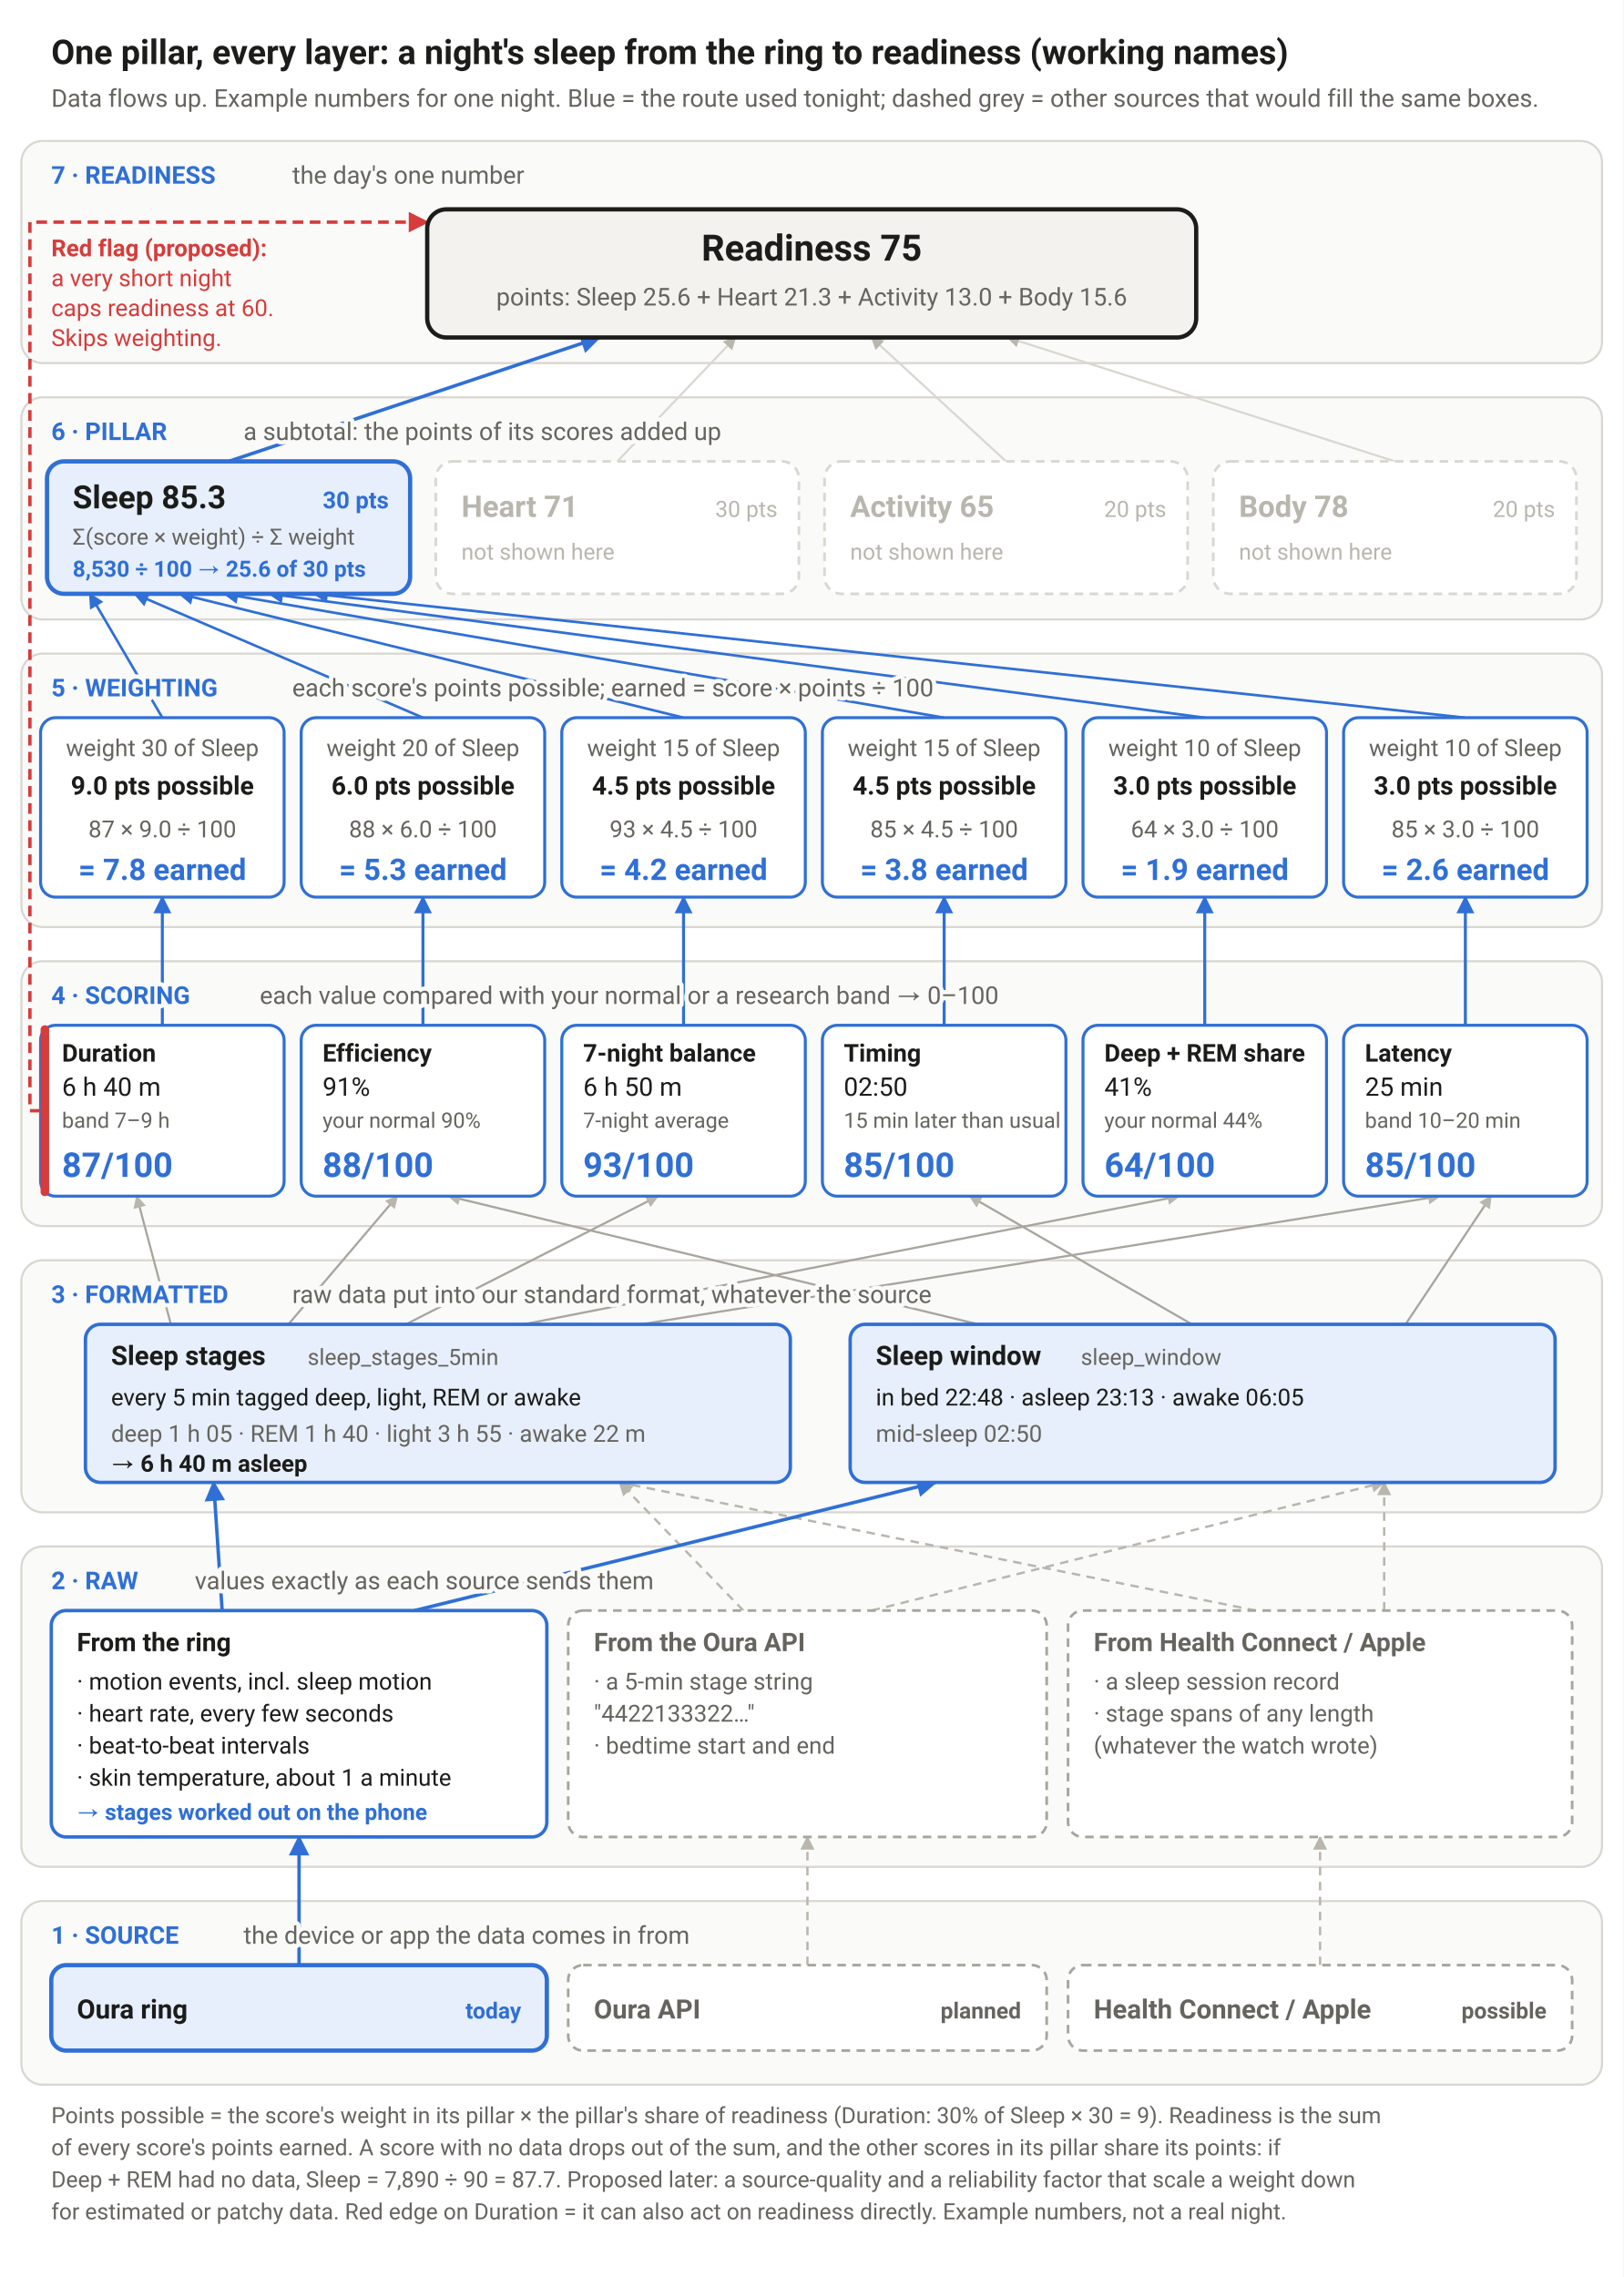
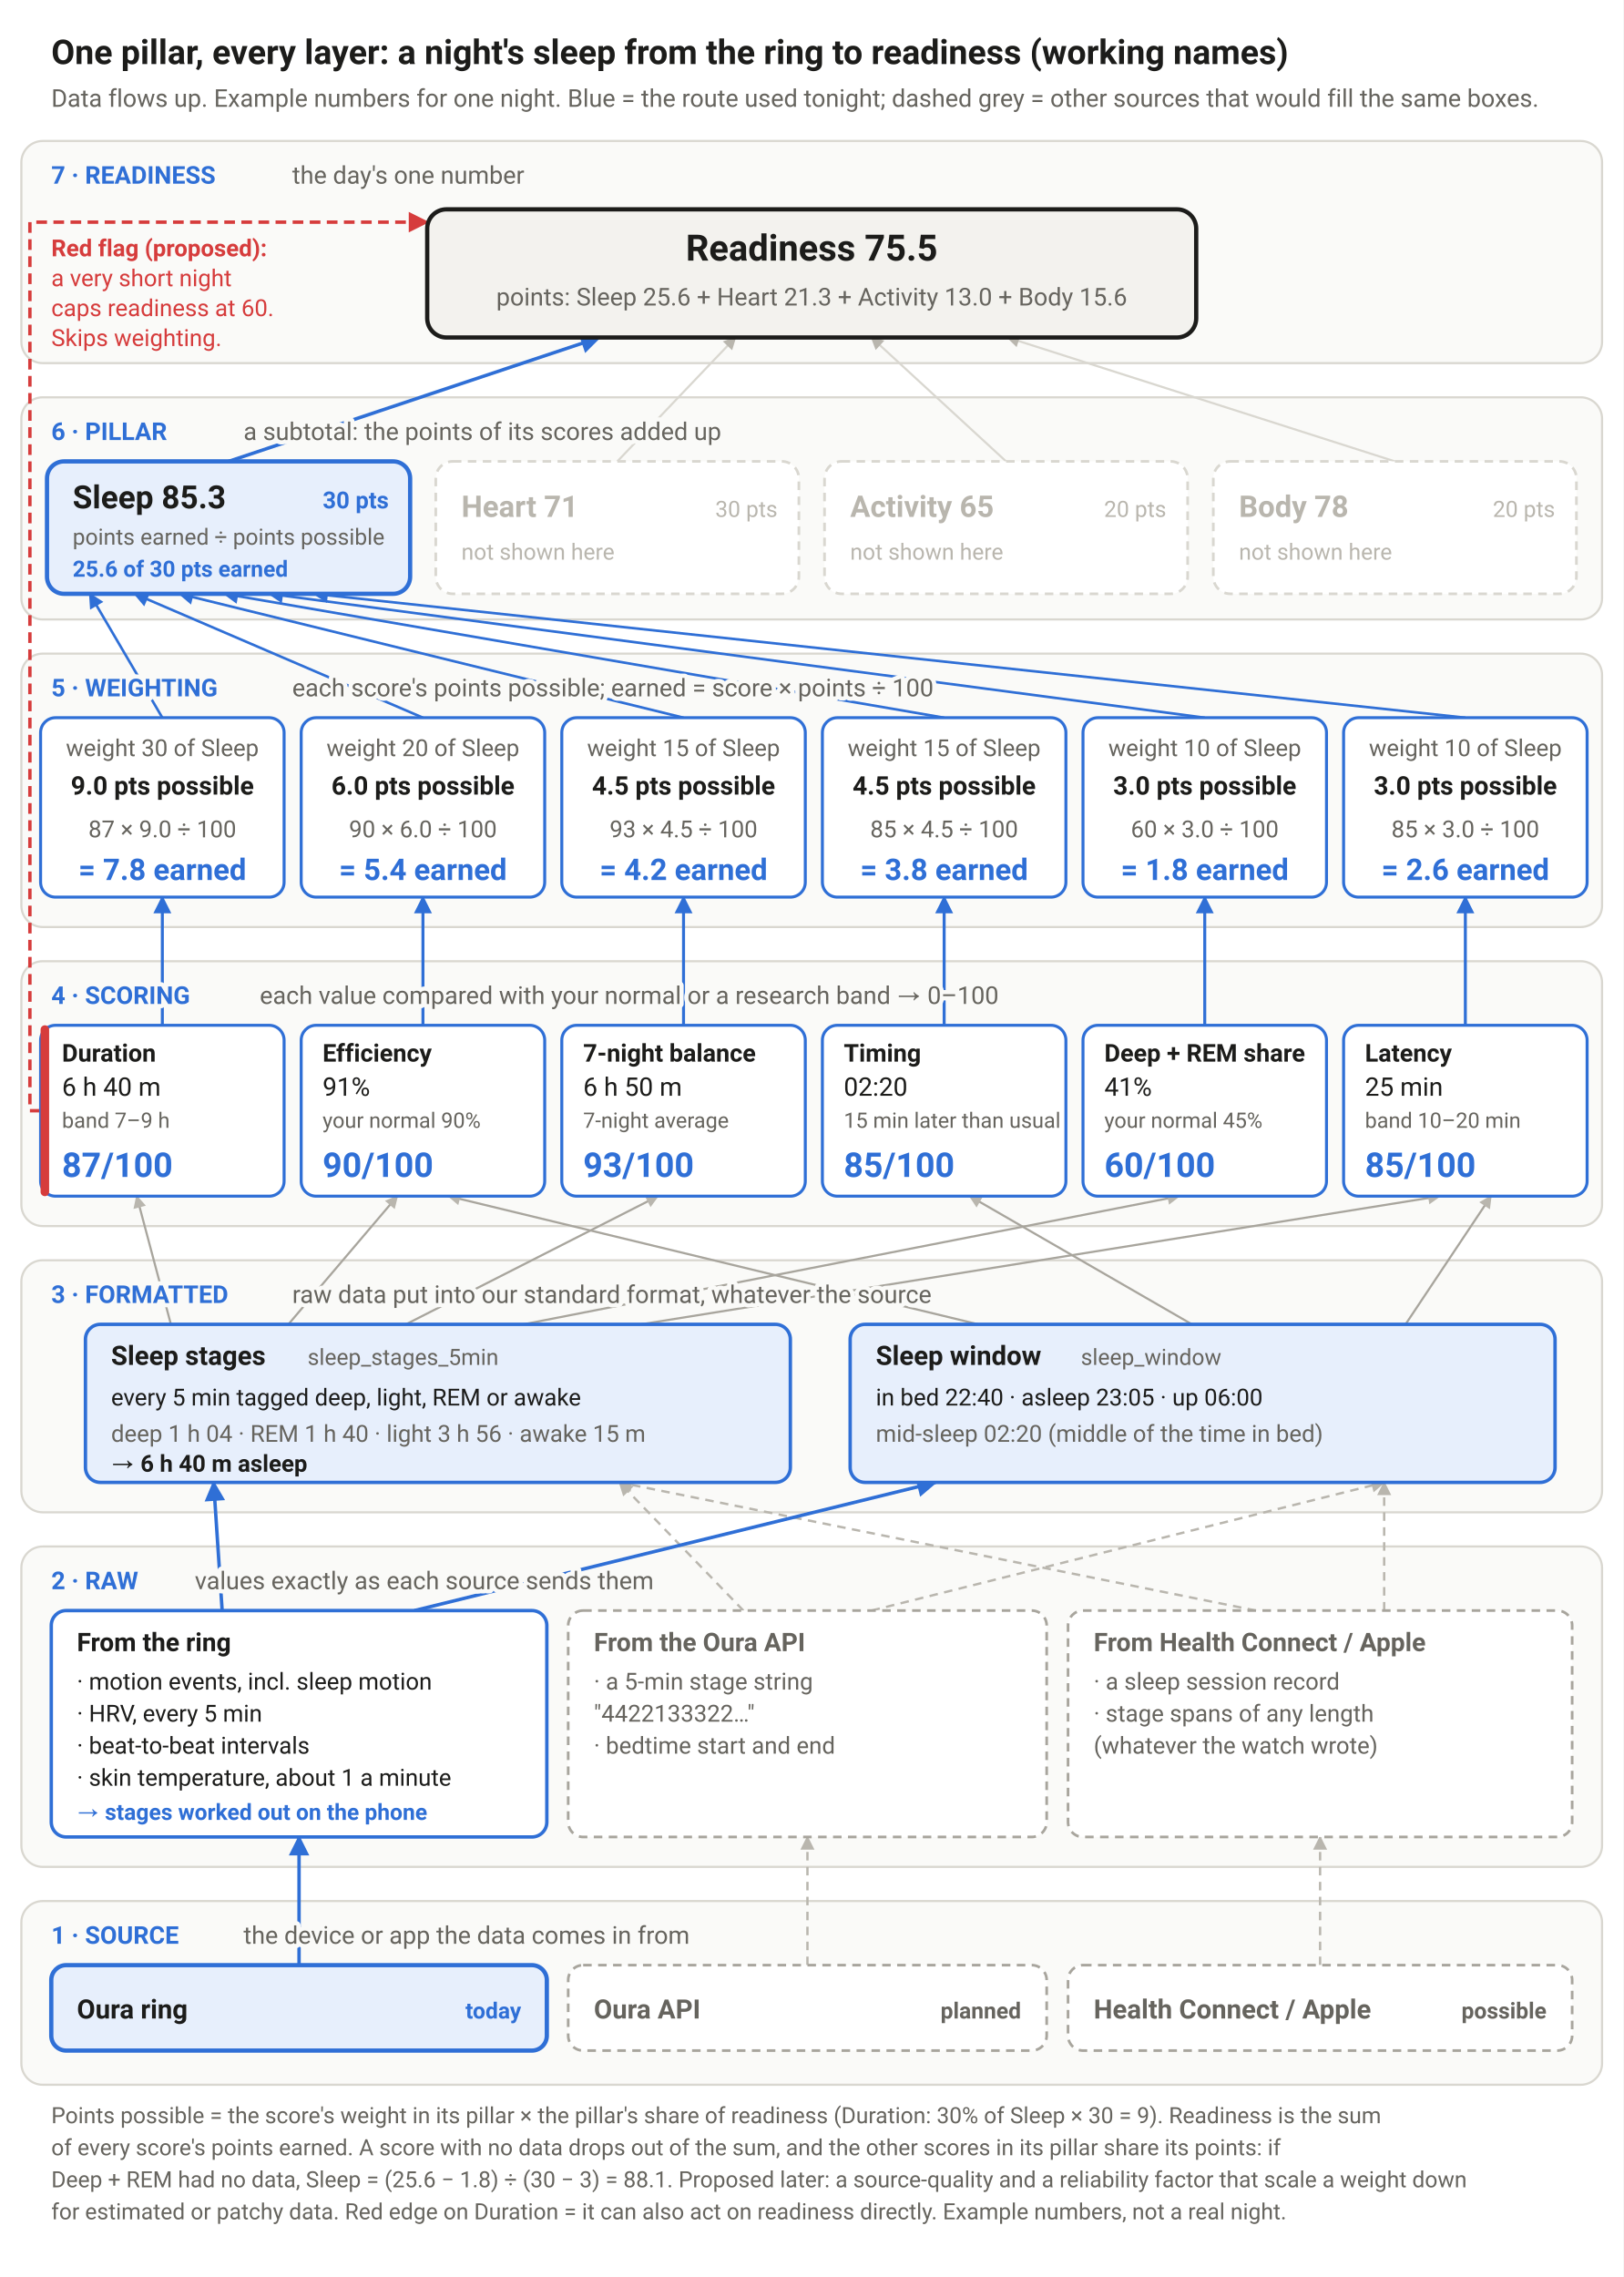
<svg xmlns="http://www.w3.org/2000/svg" width="760" height="1066" viewBox="0 0 760 1066" font-family="-apple-system, BlinkMacSystemFont, Segoe UI, Roboto, Helvetica, Arial, sans-serif">
  <defs>
    <marker id="aB" viewBox="0 0 10 10" refX="9" refY="5" markerWidth="6" markerHeight="6" orient="auto-start-reverse">
      <path d="M0 0L10 5L0 10z" fill="#2f6fd6" />
    </marker>
    <marker id="aG" viewBox="0 0 10 10" refX="9" refY="5" markerWidth="6" markerHeight="6" orient="auto-start-reverse">
      <path d="M0 0L10 5L0 10z" fill="#b9b6ae" />
    </marker>
    <marker id="aR" viewBox="0 0 10 10" refX="9" refY="5" markerWidth="6" markerHeight="6" orient="auto-start-reverse">
      <path d="M0 0L10 5L0 10z" fill="#d63c3c" />
    </marker>
  </defs>
  <rect width="760" height="1066" fill="#ffffff" />
  <rect x="10" y="66" width="740" height="104" rx="10" fill="#fafaf8" stroke="#d9d7d0" stroke-width="1" />
  <rect x="10" y="186" width="740" height="104" rx="10" fill="#fafaf8" stroke="#d9d7d0" stroke-width="1" />
  <rect x="10" y="306" width="740" height="128" rx="10" fill="#fafaf8" stroke="#d9d7d0" stroke-width="1" />
  <rect x="10" y="450" width="740" height="124" rx="10" fill="#fafaf8" stroke="#d9d7d0" stroke-width="1" />
  <rect x="10" y="590" width="740" height="118" rx="10" fill="#fafaf8" stroke="#d9d7d0" stroke-width="1" />
  <rect x="10" y="724" width="740" height="150" rx="10" fill="#fafaf8" stroke="#d9d7d0" stroke-width="1" />
  <rect x="10" y="890" width="740" height="86" rx="10" fill="#fafaf8" stroke="#d9d7d0" stroke-width="1" />
  <path d="M19 520H14V104H200" fill="none" stroke="#d63c3c" stroke-width="1.6" stroke-dasharray="5 3" marker-end="url(#aR)" />
  <path d="M618 920V860" fill="none" stroke="#b9b6ae" stroke-width="1.1" stroke-dasharray="4 3" marker-end="url(#aG)" />
  <path d="M378 920V860" fill="none" stroke="#b9b6ae" stroke-width="1.1" stroke-dasharray="4 3" marker-end="url(#aG)" />
  <path d="M140 920V860" fill="none" stroke="#2f6fd6" stroke-width="1.6" marker-end="url(#aB)" />
  <path d="M648 754L648 694" fill="none" stroke="#b9b6ae" stroke-width="1.1" stroke-dasharray="4 3" marker-end="url(#aG)" />
  <path d="M588 754L290 694" fill="none" stroke="#b9b6ae" stroke-width="1.1" stroke-dasharray="4 3" marker-end="url(#aG)" />
  <path d="M408 754L648 694" fill="none" stroke="#b9b6ae" stroke-width="1.1" stroke-dasharray="4 3" marker-end="url(#aG)" />
  <path d="M348 754L290 694" fill="none" stroke="#b9b6ae" stroke-width="1.1" stroke-dasharray="4 3" marker-end="url(#aG)" />
  <path d="M194 754L438 694" fill="none" stroke="#2f6fd6" stroke-width="1.6" marker-end="url(#aB)" />
  <path d="M104 754L100 694" fill="none" stroke="#2f6fd6" stroke-width="1.6" marker-end="url(#aB)" />
  <path d="M658 620L698 560" fill="none" stroke="#a8a59d" stroke-width="1" marker-end="url(#aG)" />
  <path d="M558 620L454 560" fill="none" stroke="#a8a59d" stroke-width="1" marker-end="url(#aG)" />
  <path d="M458 620L210 560" fill="none" stroke="#a8a59d" stroke-width="1" marker-end="url(#aG)" />
  <path d="M300 620L674 560" fill="none" stroke="#a8a59d" stroke-width="1" marker-end="url(#aG)" />
  <path d="M245 620L552 560" fill="none" stroke="#a8a59d" stroke-width="1" marker-end="url(#aG)" />
  <path d="M190 620L308 560" fill="none" stroke="#a8a59d" stroke-width="1" marker-end="url(#aG)" />
  <path d="M135 620L186 560" fill="none" stroke="#a8a59d" stroke-width="1" marker-end="url(#aG)" />
  <path d="M80 620L64 560" fill="none" stroke="#a8a59d" stroke-width="1" marker-end="url(#aG)" />
  <path d="M686 480V420" fill="none" stroke="#2f6fd6" stroke-width="1.4" marker-end="url(#aB)" />
  <path d="M564 480V420" fill="none" stroke="#2f6fd6" stroke-width="1.4" marker-end="url(#aB)" />
  <path d="M442 480V420" fill="none" stroke="#2f6fd6" stroke-width="1.4" marker-end="url(#aB)" />
  <path d="M320 480V420" fill="none" stroke="#2f6fd6" stroke-width="1.4" marker-end="url(#aB)" />
  <path d="M198 480V420" fill="none" stroke="#2f6fd6" stroke-width="1.4" marker-end="url(#aB)" />
  <path d="M76 480V420" fill="none" stroke="#2f6fd6" stroke-width="1.4" marker-end="url(#aB)" />
  <path d="M686 336L147 278" fill="none" stroke="#2f6fd6" stroke-width="1.2" marker-end="url(#aB)" />
  <path d="M564 336L126 278" fill="none" stroke="#2f6fd6" stroke-width="1.2" marker-end="url(#aB)" />
  <path d="M442 336L105 278" fill="none" stroke="#2f6fd6" stroke-width="1.2" marker-end="url(#aB)" />
  <path d="M320 336L84 278" fill="none" stroke="#2f6fd6" stroke-width="1.2" marker-end="url(#aB)" />
  <path d="M198 336L63 278" fill="none" stroke="#2f6fd6" stroke-width="1.2" marker-end="url(#aB)" />
  <path d="M76 336L42 278" fill="none" stroke="#2f6fd6" stroke-width="1.2" marker-end="url(#aB)" />
  <path d="M653.0 216L471.7 158" fill="none" stroke="#d9d7d0" stroke-width="1" marker-end="url(#aG)" />
  <path d="M471.0 216L408 158" fill="none" stroke="#d9d7d0" stroke-width="1" marker-end="url(#aG)" />
  <path d="M289.0 216L344.3 158" fill="none" stroke="#d9d7d0" stroke-width="1" marker-end="url(#aG)" />
  <path d="M107.0 216L280.6 158" fill="none" stroke="#2f6fd6" stroke-width="1.6" marker-end="url(#aB)" />
  <text x="24" y="30" font-size="16" font-weight="700" fill="#1c1c1a">One pillar, every layer: a night's sleep from the ring to readiness (working names)</text>
  <text x="24" y="50" font-size="11.5" fill="#66645e">Data flows up. Example numbers for one night. Blue = the route used tonight; dashed grey = other sources that would fill the same boxes.</text>
  <text x="24" y="86" font-size="11.5" stroke="#fafaf8" stroke-width="4" paint-order="stroke" stroke-linejoin="round" font-weight="700" fill="#2f6fd6">7 · READINESS</text>
  <text x="136.8" y="86" font-size="11.5" stroke="#fafaf8" stroke-width="4" paint-order="stroke" stroke-linejoin="round" fill="#66645e">the day's one number</text>
  <rect x="200" y="98" width="360" height="60" rx="9" fill="#f3f2ee" stroke="#1c1c1a" stroke-width="2" />
-   <text x="380" y="122" font-size="17" font-weight="700" text-anchor="middle" fill="#1c1c1a">Readiness 75</text>
+   <text x="380" y="122" font-size="17" font-weight="700" text-anchor="middle" fill="#1c1c1a">Readiness 75.5</text>
  <text x="380" y="143" font-size="11.5" text-anchor="middle" fill="#66645e">points: Sleep 25.6 + Heart 21.3 + Activity 13.0 + Body 15.6</text>
  <text x="24" y="206" font-size="11.5" stroke="#fafaf8" stroke-width="4" paint-order="stroke" stroke-linejoin="round" font-weight="700" fill="#2f6fd6">6 · PILLAR</text>
  <text x="114" y="206" font-size="11.5" stroke="#fafaf8" stroke-width="4" paint-order="stroke" stroke-linejoin="round" fill="#66645e">a subtotal: the points of its scores added up</text>
  <rect x="22" y="216" width="170" height="62" rx="8" fill="#e7effc" stroke="#2f6fd6" stroke-width="2" />
  <text x="34" y="238" font-size="15" font-weight="700" fill="#1c1c1a">Sleep 85.3</text>
-   <text x="34" y="255" font-size="10.5" fill="#66645e">Σ(score × weight) ÷ Σ weight</text>
-   <text x="34" y="270" font-size="10.5" font-weight="600" fill="#2f6fd6">8,530 ÷ 100 → 25.6 of 30 pts</text>
+   <text x="34" y="255" font-size="10.5" fill="#66645e">points earned ÷ points possible</text>
+   <text x="34" y="270" font-size="10.5" font-weight="600" fill="#2f6fd6">25.6 of 30 pts earned</text>
  <rect x="204" y="216" width="170" height="62" rx="8" fill="#ffffff" stroke="#d9d7d0" stroke-width="1.25" stroke-dasharray="4 3" />
  <text x="216" y="242" font-size="14" font-weight="600" fill="#b9b6ae">Heart 71</text>
  <text x="216" y="262" font-size="10.5" fill="#b9b6ae">not shown here</text>
  <rect x="386" y="216" width="170" height="62" rx="8" fill="#ffffff" stroke="#d9d7d0" stroke-width="1.25" stroke-dasharray="4 3" />
  <text x="398" y="242" font-size="14" font-weight="600" fill="#b9b6ae">Activity 65</text>
  <text x="398" y="262" font-size="10.5" fill="#b9b6ae">not shown here</text>
  <rect x="568" y="216" width="170" height="62" rx="8" fill="#ffffff" stroke="#d9d7d0" stroke-width="1.25" stroke-dasharray="4 3" />
  <text x="580" y="242" font-size="14" font-weight="600" fill="#b9b6ae">Body 78</text>
  <text x="580" y="262" font-size="10.5" fill="#b9b6ae">not shown here</text>
  <text x="182" y="238" font-size="11" font-weight="700" text-anchor="end" fill="#2f6fd6">30 pts</text>
  <text x="364" y="242" font-size="10.5" text-anchor="end" fill="#b9b6ae">30 pts</text>
  <text x="546" y="242" font-size="10.5" text-anchor="end" fill="#b9b6ae">20 pts</text>
  <text x="728" y="242" font-size="10.5" text-anchor="end" fill="#b9b6ae">20 pts</text>
  <text x="24" y="326" font-size="11.5" stroke="#fafaf8" stroke-width="4" paint-order="stroke" stroke-linejoin="round" font-weight="700" fill="#2f6fd6">5 · WEIGHTING</text>
  <text x="136.8" y="326" font-size="11.5" stroke="#fafaf8" stroke-width="4" paint-order="stroke" stroke-linejoin="round" fill="#66645e">each score's points possible; earned = score × points ÷ 100</text>
  <rect x="19" y="336" width="114" height="84" rx="7" fill="#ffffff" stroke="#2f6fd6" stroke-width="1.4" />
  <text x="76" y="354" font-size="11" text-anchor="middle" fill="#66645e">weight 30 of Sleep</text>
  <text x="76" y="372" font-size="12" font-weight="600" text-anchor="middle" fill="#1c1c1a">9.0 pts possible</text>
  <text x="76" y="392" font-size="11" text-anchor="middle" fill="#66645e">87 × 9.0 ÷ 100</text>
  <text x="76" y="412" font-size="14" font-weight="700" text-anchor="middle" fill="#2f6fd6">= 7.8 earned</text>
  <rect x="141" y="336" width="114" height="84" rx="7" fill="#ffffff" stroke="#2f6fd6" stroke-width="1.4" />
  <text x="198" y="354" font-size="11" text-anchor="middle" fill="#66645e">weight 20 of Sleep</text>
  <text x="198" y="372" font-size="12" font-weight="600" text-anchor="middle" fill="#1c1c1a">6.0 pts possible</text>
-   <text x="198" y="392" font-size="11" text-anchor="middle" fill="#66645e">88 × 6.0 ÷ 100</text>
-   <text x="198" y="412" font-size="14" font-weight="700" text-anchor="middle" fill="#2f6fd6">= 5.3 earned</text>
+   <text x="198" y="392" font-size="11" text-anchor="middle" fill="#66645e">90 × 6.0 ÷ 100</text>
+   <text x="198" y="412" font-size="14" font-weight="700" text-anchor="middle" fill="#2f6fd6">= 5.4 earned</text>
  <rect x="263" y="336" width="114" height="84" rx="7" fill="#ffffff" stroke="#2f6fd6" stroke-width="1.4" />
  <text x="320" y="354" font-size="11" text-anchor="middle" fill="#66645e">weight 15 of Sleep</text>
  <text x="320" y="372" font-size="12" font-weight="600" text-anchor="middle" fill="#1c1c1a">4.5 pts possible</text>
  <text x="320" y="392" font-size="11" text-anchor="middle" fill="#66645e">93 × 4.5 ÷ 100</text>
  <text x="320" y="412" font-size="14" font-weight="700" text-anchor="middle" fill="#2f6fd6">= 4.2 earned</text>
  <rect x="385" y="336" width="114" height="84" rx="7" fill="#ffffff" stroke="#2f6fd6" stroke-width="1.4" />
  <text x="442" y="354" font-size="11" text-anchor="middle" fill="#66645e">weight 15 of Sleep</text>
  <text x="442" y="372" font-size="12" font-weight="600" text-anchor="middle" fill="#1c1c1a">4.5 pts possible</text>
  <text x="442" y="392" font-size="11" text-anchor="middle" fill="#66645e">85 × 4.5 ÷ 100</text>
  <text x="442" y="412" font-size="14" font-weight="700" text-anchor="middle" fill="#2f6fd6">= 3.8 earned</text>
  <rect x="507" y="336" width="114" height="84" rx="7" fill="#ffffff" stroke="#2f6fd6" stroke-width="1.4" />
  <text x="564" y="354" font-size="11" text-anchor="middle" fill="#66645e">weight 10 of Sleep</text>
  <text x="564" y="372" font-size="12" font-weight="600" text-anchor="middle" fill="#1c1c1a">3.0 pts possible</text>
-   <text x="564" y="392" font-size="11" text-anchor="middle" fill="#66645e">64 × 3.0 ÷ 100</text>
-   <text x="564" y="412" font-size="14" font-weight="700" text-anchor="middle" fill="#2f6fd6">= 1.9 earned</text>
+   <text x="564" y="392" font-size="11" text-anchor="middle" fill="#66645e">60 × 3.0 ÷ 100</text>
+   <text x="564" y="412" font-size="14" font-weight="700" text-anchor="middle" fill="#2f6fd6">= 1.8 earned</text>
  <rect x="629" y="336" width="114" height="84" rx="7" fill="#ffffff" stroke="#2f6fd6" stroke-width="1.4" />
  <text x="686" y="354" font-size="11" text-anchor="middle" fill="#66645e">weight 10 of Sleep</text>
  <text x="686" y="372" font-size="12" font-weight="600" text-anchor="middle" fill="#1c1c1a">3.0 pts possible</text>
  <text x="686" y="392" font-size="11" text-anchor="middle" fill="#66645e">85 × 3.0 ÷ 100</text>
  <text x="686" y="412" font-size="14" font-weight="700" text-anchor="middle" fill="#2f6fd6">= 2.6 earned</text>
  <text x="24" y="470" font-size="11.5" stroke="#fafaf8" stroke-width="4" paint-order="stroke" stroke-linejoin="round" font-weight="700" fill="#2f6fd6">4 · SCORING</text>
  <text x="121.6" y="470" font-size="11.5" stroke="#fafaf8" stroke-width="4" paint-order="stroke" stroke-linejoin="round" fill="#66645e">each value compared with your normal or a research band → 0–100</text>
  <rect x="19" y="480" width="114" height="80" rx="7" fill="#ffffff" stroke="#2f6fd6" stroke-width="1.4" />
  <rect x="19" y="480" width="4" height="80" rx="2" fill="#d63c3c" />
  <text x="29" y="497" font-size="11.5" font-weight="700" fill="#1c1c1a">Duration</text>
  <text x="29" y="513" font-size="12" fill="#1c1c1a">6 h 40 m</text>
  <text x="29" y="528" font-size="10" fill="#66645e">band 7–9 h</text>
  <text x="29" y="551" font-size="16" font-weight="700" fill="#2f6fd6">87/100</text>
  <rect x="141" y="480" width="114" height="80" rx="7" fill="#ffffff" stroke="#2f6fd6" stroke-width="1.4" />
  <text x="151" y="497" font-size="11.5" font-weight="700" fill="#1c1c1a">Efficiency</text>
  <text x="151" y="513" font-size="12" fill="#1c1c1a">91%</text>
  <text x="151" y="528" font-size="10" fill="#66645e">your normal 90%</text>
-   <text x="151" y="551" font-size="16" font-weight="700" fill="#2f6fd6">88/100</text>
+   <text x="151" y="551" font-size="16" font-weight="700" fill="#2f6fd6">90/100</text>
  <rect x="263" y="480" width="114" height="80" rx="7" fill="#ffffff" stroke="#2f6fd6" stroke-width="1.4" />
  <text x="273" y="497" font-size="11.5" font-weight="700" fill="#1c1c1a">7-night balance</text>
  <text x="273" y="513" font-size="12" fill="#1c1c1a">6 h 50 m</text>
  <text x="273" y="528" font-size="10" fill="#66645e">7-night average</text>
  <text x="273" y="551" font-size="16" font-weight="700" fill="#2f6fd6">93/100</text>
  <rect x="385" y="480" width="114" height="80" rx="7" fill="#ffffff" stroke="#2f6fd6" stroke-width="1.4" />
  <text x="395" y="497" font-size="11.5" font-weight="700" fill="#1c1c1a">Timing</text>
-   <text x="395" y="513" font-size="12" fill="#1c1c1a">02:50</text>
+   <text x="395" y="513" font-size="12" fill="#1c1c1a">02:20</text>
  <text x="395" y="528" font-size="10" fill="#66645e">15 min later than usual</text>
  <text x="395" y="551" font-size="16" font-weight="700" fill="#2f6fd6">85/100</text>
  <rect x="507" y="480" width="114" height="80" rx="7" fill="#ffffff" stroke="#2f6fd6" stroke-width="1.4" />
  <text x="517" y="497" font-size="11.5" font-weight="700" fill="#1c1c1a">Deep + REM share</text>
  <text x="517" y="513" font-size="12" fill="#1c1c1a">41%</text>
-   <text x="517" y="528" font-size="10" fill="#66645e">your normal 44%</text>
-   <text x="517" y="551" font-size="16" font-weight="700" fill="#2f6fd6">64/100</text>
+   <text x="517" y="528" font-size="10" fill="#66645e">your normal 45%</text>
+   <text x="517" y="551" font-size="16" font-weight="700" fill="#2f6fd6">60/100</text>
  <rect x="629" y="480" width="114" height="80" rx="7" fill="#ffffff" stroke="#2f6fd6" stroke-width="1.4" />
  <text x="639" y="497" font-size="11.5" font-weight="700" fill="#1c1c1a">Latency</text>
  <text x="639" y="513" font-size="12" fill="#1c1c1a">25 min</text>
  <text x="639" y="528" font-size="10" fill="#66645e">band 10–20 min</text>
  <text x="639" y="551" font-size="16" font-weight="700" fill="#2f6fd6">85/100</text>
  <text x="24" y="610" font-size="11.5" stroke="#fafaf8" stroke-width="4" paint-order="stroke" stroke-linejoin="round" font-weight="700" fill="#2f6fd6">3 · FORMATTED</text>
  <text x="136.8" y="610" font-size="11.5" stroke="#fafaf8" stroke-width="4" paint-order="stroke" stroke-linejoin="round" fill="#66645e">raw data put into our standard format, whatever the source</text>
  <rect x="40" y="620" width="330" height="74" rx="7" fill="#e7effc" stroke="#2f6fd6" stroke-width="1.6" />
  <rect x="398" y="620" width="330" height="74" rx="7" fill="#e7effc" stroke="#2f6fd6" stroke-width="1.6" />
  <text x="52" y="639" font-size="12.5" font-weight="700" fill="#1c1c1a">Sleep stages</text>
  <text x="144" y="639" font-size="10.5" fill="#66645e">sleep_stages_5min</text>
  <text x="52" y="658" font-size="11" fill="#1c1c1a">every 5 min tagged deep, light, REM or awake</text>
-   <text x="52" y="675" font-size="11" fill="#66645e">deep 1 h 05 · REM 1 h 40 · light 3 h 55 · awake 22 m</text>
+   <text x="52" y="675" font-size="11" fill="#66645e">deep 1 h 04 · REM 1 h 40 · light 3 h 56 · awake 15 m</text>
  <text x="52" y="689" font-size="11" font-weight="600" fill="#1c1c1a">→ 6 h 40 m asleep</text>
  <text x="410" y="639" font-size="12.5" font-weight="700" fill="#1c1c1a">Sleep window</text>
  <text x="506" y="639" font-size="10.5" fill="#66645e">sleep_window</text>
-   <text x="410" y="658" font-size="11" fill="#1c1c1a">in bed 22:48 · asleep 23:13 · awake 06:05</text>
-   <text x="410" y="675" font-size="11" fill="#66645e">mid-sleep 02:50</text>
+   <text x="410" y="658" font-size="11" fill="#1c1c1a">in bed 22:40 · asleep 23:05 · up 06:00</text>
+   <text x="410" y="675" font-size="11" fill="#66645e">mid-sleep 02:20 (middle of the time in bed)</text>
  <text x="24" y="744" font-size="11.5" stroke="#fafaf8" stroke-width="4" paint-order="stroke" stroke-linejoin="round" font-weight="700" fill="#2f6fd6">2 · RAW</text>
  <text x="91.2" y="744" font-size="11.5" stroke="#fafaf8" stroke-width="4" paint-order="stroke" stroke-linejoin="round" fill="#66645e">values exactly as each source sends them</text>
  <rect x="24" y="754" width="232" height="106" rx="7" fill="#ffffff" stroke="#2f6fd6" stroke-width="1.6" />
  <text x="36" y="773" font-size="12" font-weight="700" fill="#1c1c1a">From the ring</text>
  <text x="36" y="791" font-size="11" fill="#1c1c1a">· motion events, incl. sleep motion</text>
-   <text x="36" y="806" font-size="11" fill="#1c1c1a">· heart rate, every few seconds</text>
+   <text x="36" y="806" font-size="11" fill="#1c1c1a">· HRV, every 5 min</text>
  <text x="36" y="821" font-size="11" fill="#1c1c1a">· beat-to-beat intervals</text>
  <text x="36" y="836" font-size="11" fill="#1c1c1a">· skin temperature, about 1 a minute</text>
  <text x="36" y="852" font-size="10.5" font-weight="600" fill="#2f6fd6">→ stages worked out on the phone</text>
  <rect x="266" y="754" width="224" height="106" rx="7" fill="#ffffff" stroke="#a8a59d" stroke-width="1.25" stroke-dasharray="4 3" />
  <text x="278" y="773" font-size="12" font-weight="700" fill="#66645e">From the Oura API</text>
  <text x="278" y="791" font-size="11" fill="#66645e">· a 5-min stage string</text>
  <text x="278" y="806" font-size="11" fill="#66645e">   "4422133322…"</text>
  <text x="278" y="821" font-size="11" fill="#66645e">· bedtime start and end</text>
  <rect x="500" y="754" width="236" height="106" rx="7" fill="#ffffff" stroke="#a8a59d" stroke-width="1.25" stroke-dasharray="4 3" />
  <text x="512" y="773" font-size="12" font-weight="700" fill="#66645e">From Health Connect / Apple</text>
  <text x="512" y="791" font-size="11" fill="#66645e">· a sleep session record</text>
  <text x="512" y="806" font-size="11" fill="#66645e">· stage spans of any length</text>
  <text x="512" y="821" font-size="11" fill="#66645e">  (whatever the watch wrote)</text>
  <text x="24" y="910" font-size="11.5" stroke="#fafaf8" stroke-width="4" paint-order="stroke" stroke-linejoin="round" font-weight="700" fill="#2f6fd6">1 · SOURCE</text>
  <text x="114" y="910" font-size="11.5" stroke="#fafaf8" stroke-width="4" paint-order="stroke" stroke-linejoin="round" fill="#66645e">the device or app the data comes in from</text>
  <rect x="24" y="920" width="232" height="40" rx="7" fill="#e7effc" stroke="#2f6fd6" stroke-width="2" />
  <text x="36" y="945" font-size="12.5" font-weight="700" fill="#1c1c1a">Oura ring</text>
  <text x="244" y="945" font-size="10.5" font-weight="600" text-anchor="end" fill="#2f6fd6">today</text>
  <rect x="266" y="920" width="224" height="40" rx="7" fill="#ffffff" stroke="#a8a59d" stroke-width="1.25" stroke-dasharray="4 3" />
  <text x="278" y="945" font-size="12.5" font-weight="700" fill="#66645e">Oura API</text>
  <text x="478" y="945" font-size="10.5" font-weight="600" text-anchor="end" fill="#66645e">planned</text>
  <rect x="500" y="920" width="236" height="40" rx="7" fill="#ffffff" stroke="#a8a59d" stroke-width="1.25" stroke-dasharray="4 3" />
  <text x="512" y="945" font-size="12.5" font-weight="700" fill="#66645e">Health Connect / Apple</text>
  <text x="724" y="945" font-size="10.5" font-weight="600" text-anchor="end" fill="#66645e">possible</text>
  <rect x="21" y="314" width="0" height="0" fill="none" />
  <text x="25" y="576" font-size="1" fill="#1c1c1a" />
  <text x="24" y="120" font-size="11" font-weight="700" fill="#d63c3c">Red flag (proposed):</text>
  <text x="24" y="134" font-size="11" fill="#d63c3c">a very short night</text>
  <text x="24" y="148" font-size="11" fill="#d63c3c">caps readiness at 60.</text>
  <text x="24" y="162" font-size="11" fill="#d63c3c">Skips weighting.</text>
  <text x="24" y="994" font-size="10.5" fill="#66645e">Points possible = the score's weight in its pillar × the pillar's share of readiness (Duration: 30% of Sleep × 30 = 9). Readiness is the sum</text>
  <text x="24" y="1009" font-size="10.5" fill="#66645e">of every score's points earned. A score with no data drops out of the sum, and the other scores in its pillar share its points: if</text>
-   <text x="24" y="1024" font-size="10.5" fill="#66645e">Deep + REM had no data, Sleep = 7,890 ÷ 90 = 87.7. Proposed later: a source-quality and a reliability factor that scale a weight down</text>
+   <text x="24" y="1024" font-size="10.5" fill="#66645e">Deep + REM had no data, Sleep = (25.6 − 1.8) ÷ (30 − 3) = 88.1. Proposed later: a source-quality and a reliability factor that scale a weight down</text>
  <text x="24" y="1039" font-size="10.5" fill="#66645e">for estimated or patchy data. Red edge on Duration = it can also act on readiness directly. Example numbers, not a real night.</text>
</svg>
